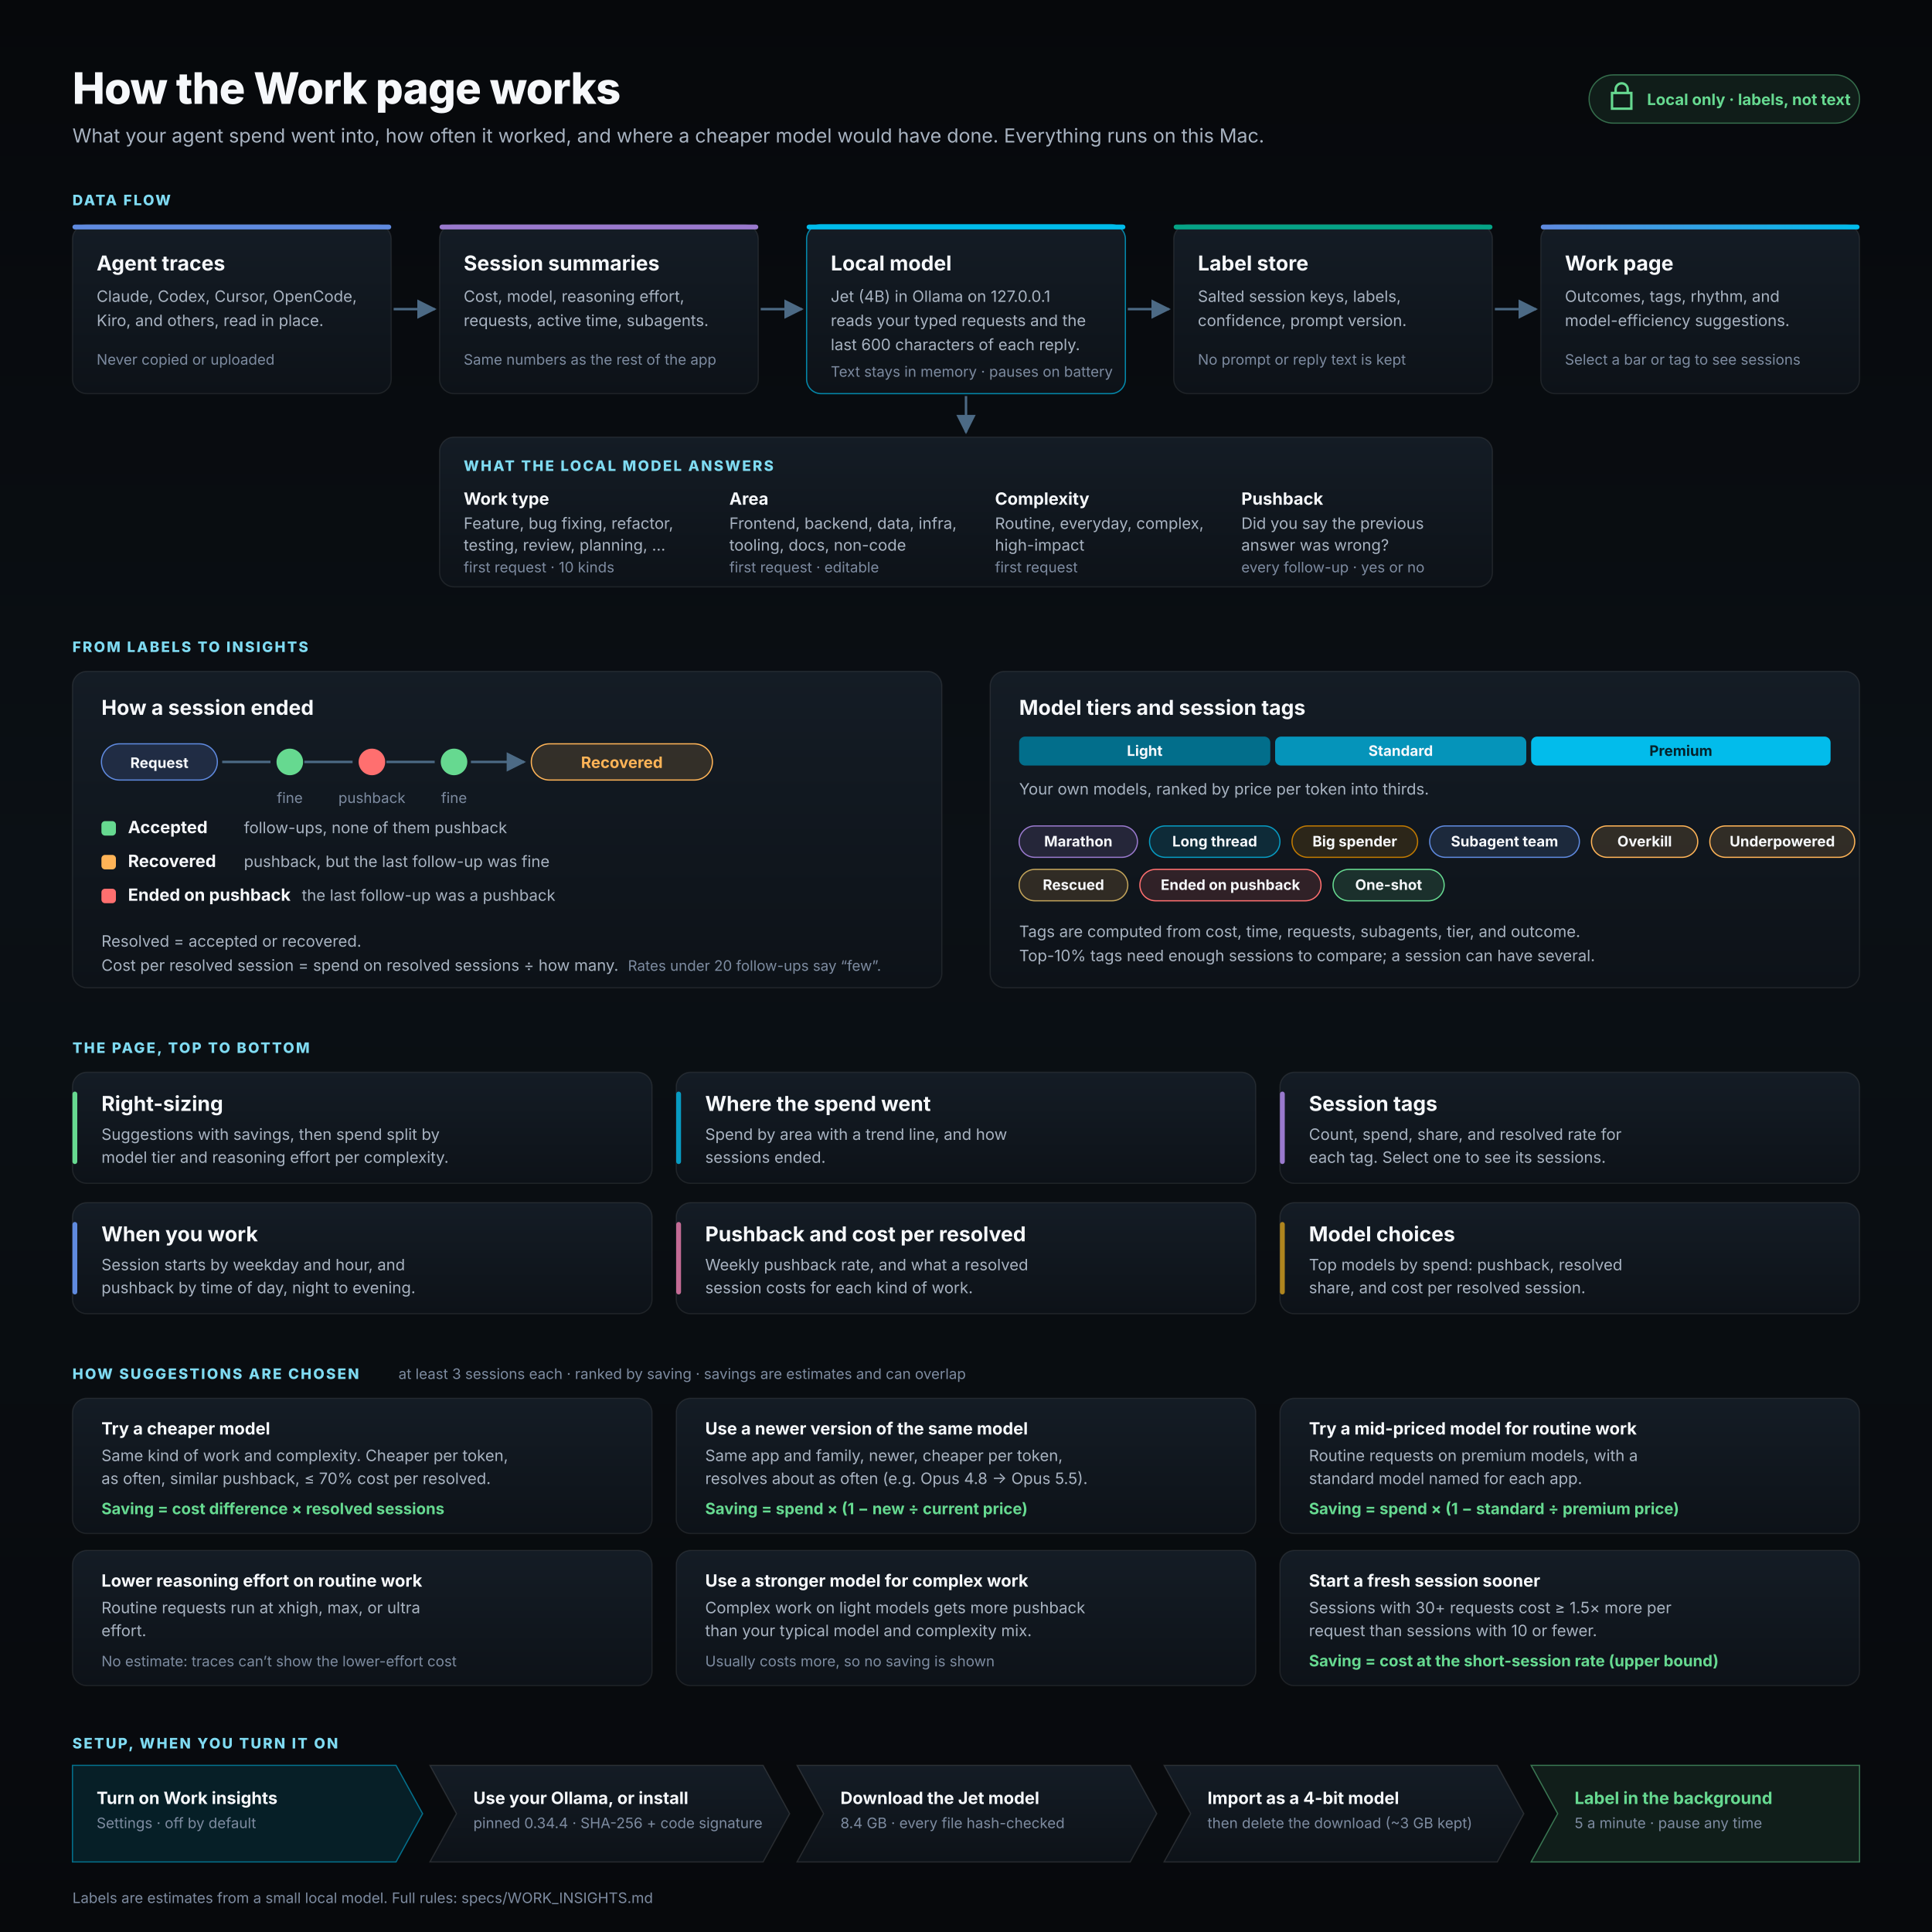
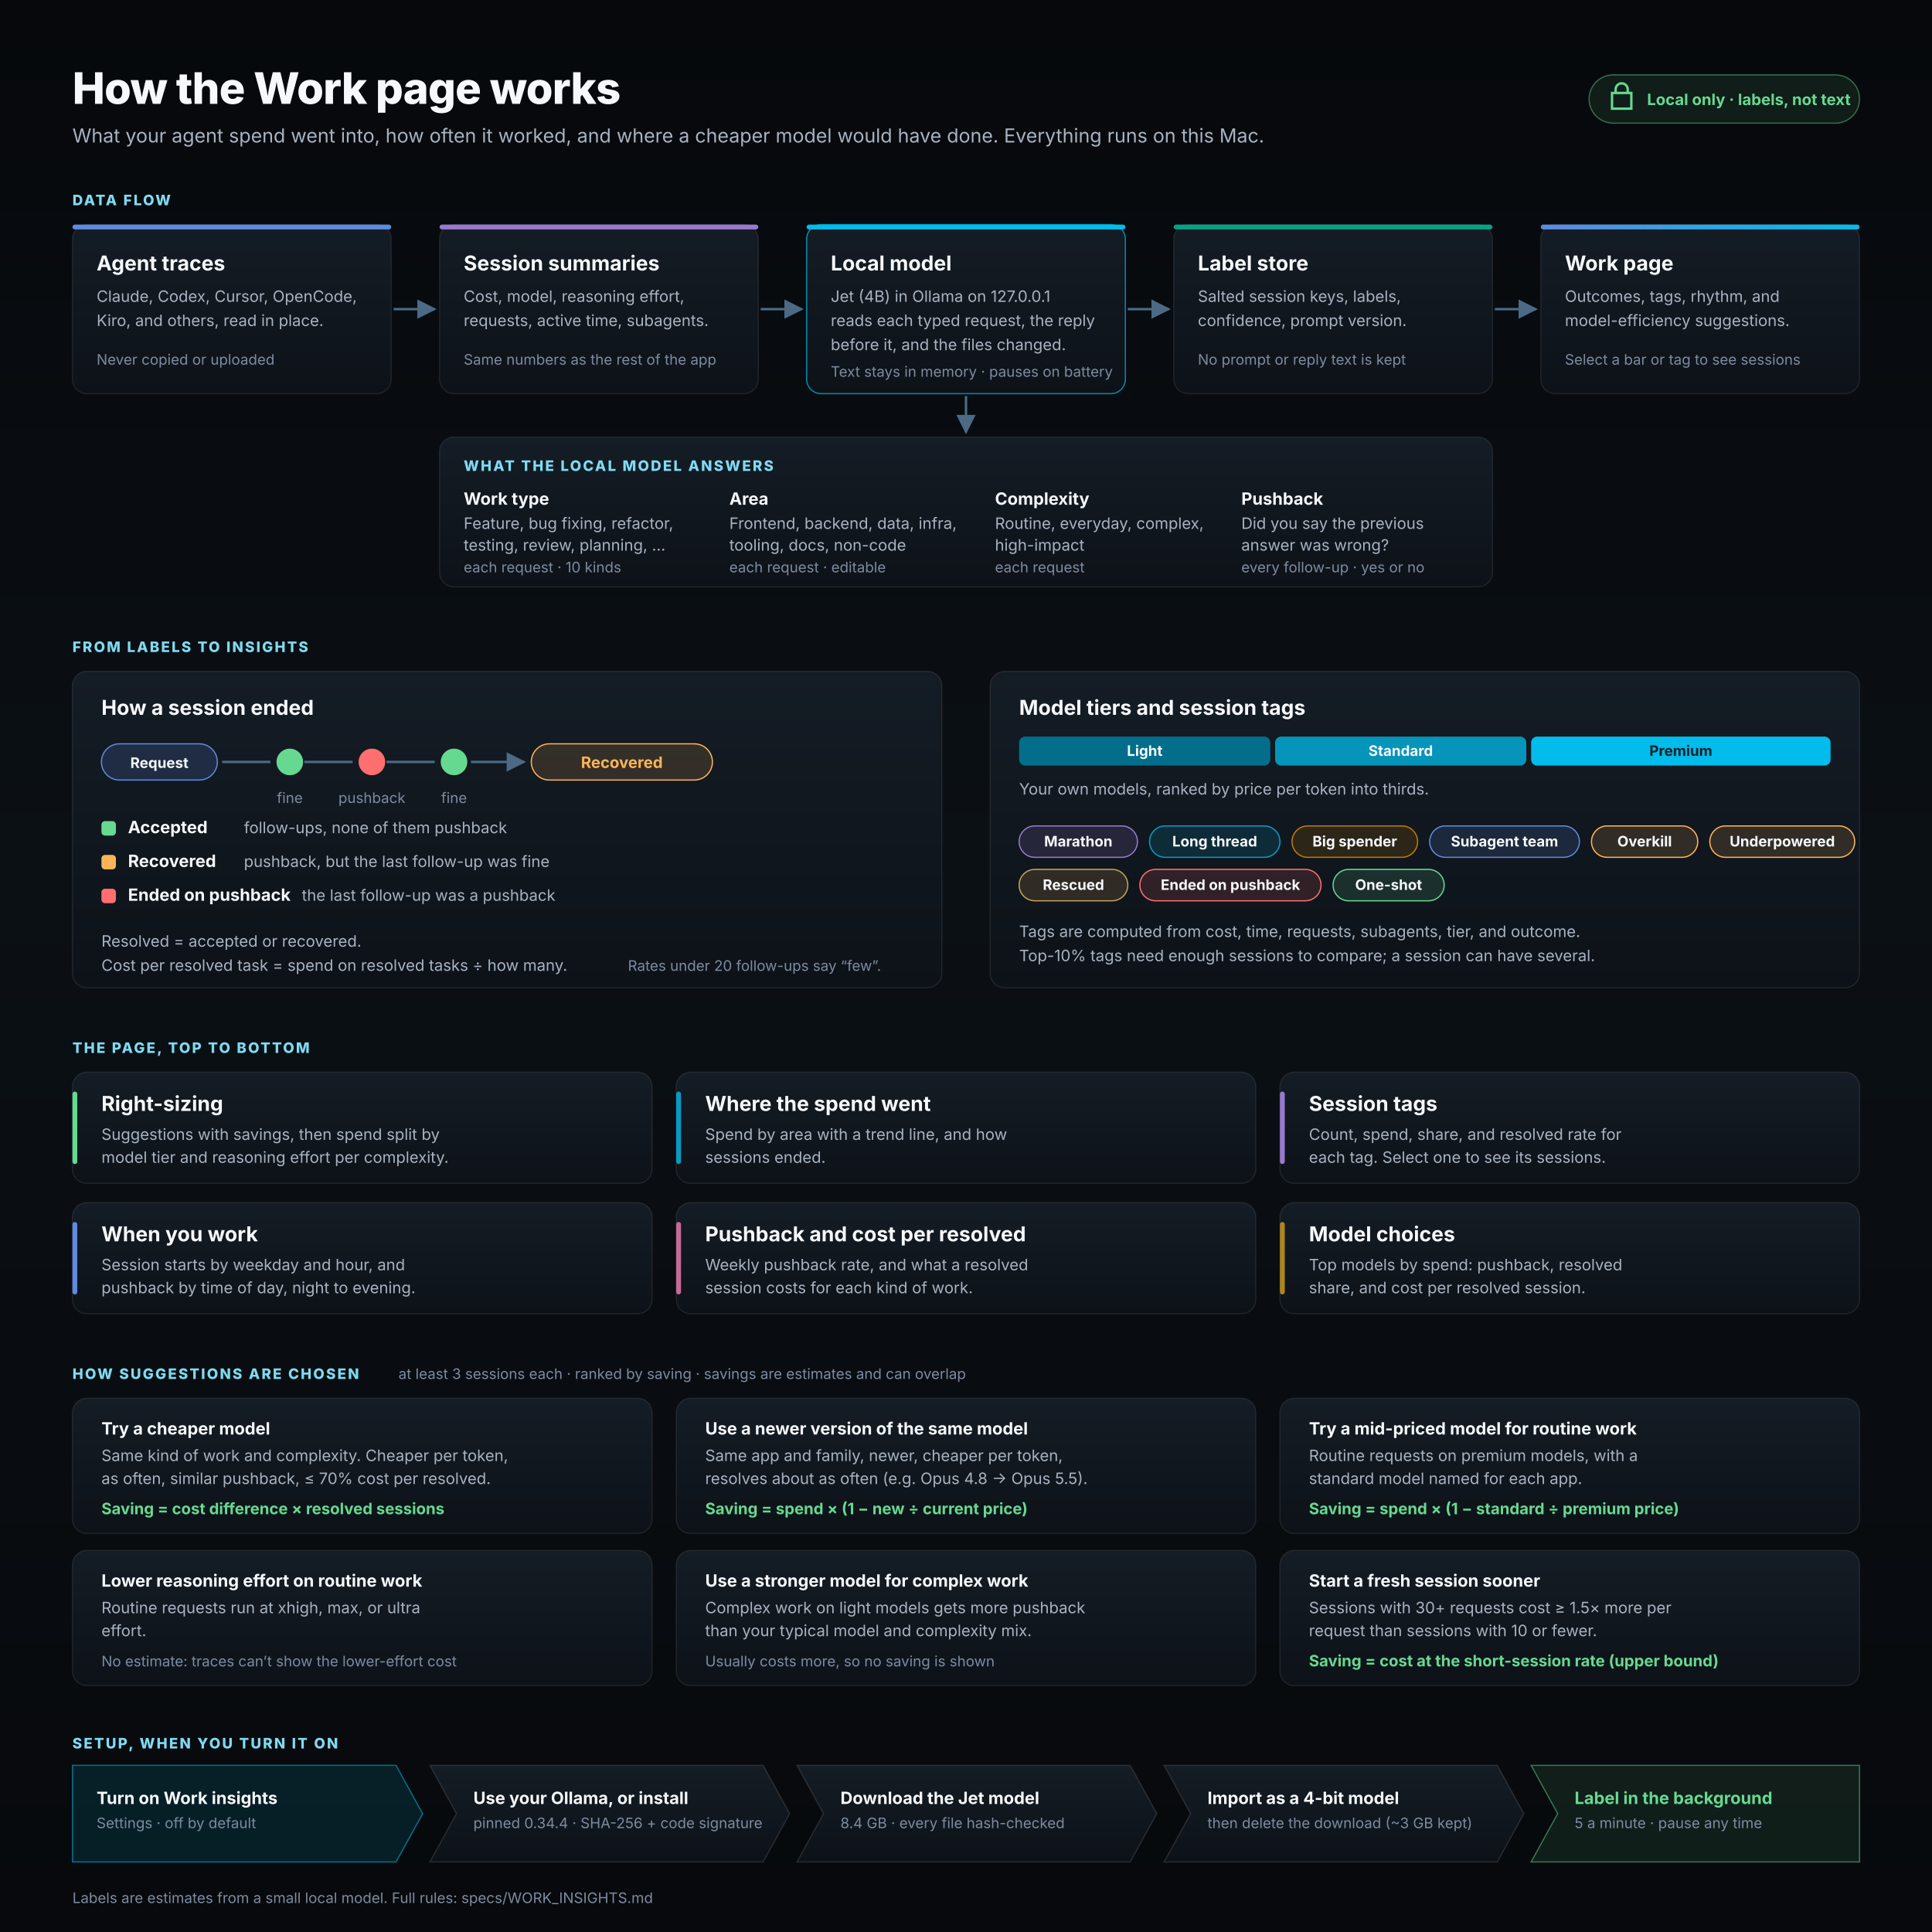
<svg xmlns="http://www.w3.org/2000/svg" width="1600" height="1600" viewBox="0 0 1600 1600" role="img" aria-labelledby="t d">
  <defs>
    <linearGradient id="bg" x1="0" y1="0" x2="0" y2="1">
      <stop offset="0" stop-color="#06080b" />
      <stop offset=".45" stop-color="#0b1015" />
      <stop offset="1" stop-color="#07090c" />
    </linearGradient>
    <linearGradient id="panel" x1="0" y1="0" x2="0" y2="1">
      <stop offset="0" stop-color="#141c25" />
      <stop offset="1" stop-color="#0d1218" />
    </linearGradient>
    <linearGradient id="glow" x1="0" y1="0" x2="1" y2="0">
      <stop offset="0" stop-color="#5f8adf" />
      <stop offset="1" stop-color="#00bceb" />
    </linearGradient>
    <marker id="arrow" viewBox="0 0 10 10" refX="9" refY="5" markerWidth="8" markerHeight="8" orient="auto-start-reverse">
      <path d="M0 0L10 5L0 10z" fill="#4c6a85" />
    </marker>
    <pattern id="stripe" width="8" height="8" patternUnits="userSpaceOnUse" patternTransform="rotate(45)">
      <rect width="8" height="8" fill="#02bceb" />
      <rect width="3" height="8" fill="#c17a01" />
    </pattern>
    <style>
      text{font-family:-apple-system,BlinkMacSystemFont,"Segoe UI",Inter,system-ui,sans-serif;fill:#f6f8fb}
      .h1{font-size:36px;font-weight:800;letter-spacing:-.5px}
      .sub{font-size:16px;fill:#a8b3c1}
      .eye{font-size:12px;font-weight:800;letter-spacing:1.4px;fill:#7fdbf2}
      .h3{font-size:17px;font-weight:700}
      .h4{font-size:14px;font-weight:700}
      .t{font-size:13px;fill:#a8b3c1}
      .s{font-size:12px;fill:#7d8ba0}
      .num{font-size:13px;font-weight:700;fill:#66d990}
      .card{fill:url(#panel);stroke:rgba(255,255,255,.085);stroke-width:1}
      .line{stroke:#4c6a85;stroke-width:2;fill:none}
    </style>
  </defs>
  <rect width="1600" height="1600" fill="url(#bg)" />
  <text class="h1" x="60" y="86">How the Work page works</text>
  <text class="sub" x="60" y="118">What your agent spend went into, how often it worked, and where a cheaper model would have done. Everything runs on this Mac.</text>
  <g transform="translate(1316 62)">
    <rect width="224" height="40" rx="20" fill="rgba(102,217,144,.10)" stroke="rgba(102,217,144,.45)" />
    <path d="M22 16h10v-3a5 5 0 0 0-10 0v3zm-3 0h16v13h-16z" fill="none" stroke="#66d990" stroke-width="2" transform="translate(0 -1)" />
    <text x="48" y="25" style="font-size:13px;font-weight:700;fill:#66d990">Local only · labels, not text</text>
  </g>
  <text class="eye" x="60" y="170">DATA FLOW</text>
  <g>
    <rect class="card" x="60" y="186" width="264" height="140" rx="12" />
    <rect x="60" y="186" width="264" height="4" rx="2" fill="#5f8adf" />
    <text class="h3" x="80" y="224">Agent traces</text>
    <text class="t" x="80" y="250">Claude, Codex, Cursor, OpenCode,</text>
    <text class="t" x="80" y="270">Kiro, and others, read in place.</text>
    <text class="s" x="80" y="302">Never copied or uploaded</text>
    <rect class="card" x="364" y="186" width="264" height="140" rx="12" />
    <rect x="364" y="186" width="264" height="4" rx="2" fill="#9979cd" />
    <text class="h3" x="384" y="224">Session summaries</text>
    <text class="t" x="384" y="250">Cost, model, reasoning effort,</text>
    <text class="t" x="384" y="270">requests, active time, subagents.</text>
    <text class="s" x="384" y="302">Same numbers as the rest of the app</text>
    <rect class="card" x="668" y="186" width="264" height="140" rx="12" style="stroke:#00bceb;stroke-opacity:.7" />
    <rect x="668" y="186" width="264" height="4" rx="2" fill="#00bceb" />
    <text class="h3" x="688" y="224">Local model</text>
    <text class="t" x="688" y="250">Jet (4B) in Ollama on 127.0.0.1</text>
-     <text class="t" x="688" y="270">reads your typed requests and the</text>
-     <text class="t" x="688" y="290">last 600 characters of each reply.</text>
+     <text class="t" x="688" y="270">reads each typed request, the reply</text>
+     <text class="t" x="688" y="290">before it, and the files changed.</text>
    <text class="s" x="688" y="312">Text stays in memory · pauses on battery</text>
    <rect class="card" x="972" y="186" width="264" height="140" rx="12" />
    <rect x="972" y="186" width="264" height="4" rx="2" fill="#05a386" />
    <text class="h3" x="992" y="224">Label store</text>
    <text class="t" x="992" y="250">Salted session keys, labels,</text>
    <text class="t" x="992" y="270">confidence, prompt version.</text>
    <text class="s" x="992" y="302">No prompt or reply text is kept</text>
    <rect class="card" x="1276" y="186" width="264" height="140" rx="12" />
    <rect x="1276" y="186" width="264" height="4" rx="2" fill="url(#glow)" />
    <text class="h3" x="1296" y="224">Work page</text>
    <text class="t" x="1296" y="250">Outcomes, tags, rhythm, and</text>
    <text class="t" x="1296" y="270">model-efficiency suggestions.</text>
    <text class="s" x="1296" y="302">Select a bar or tag to see sessions</text>
    <path class="line" d="M326 256H360" marker-end="url(#arrow)" />
    <path class="line" d="M630 256H664" marker-end="url(#arrow)" />
    <path class="line" d="M934 256H968" marker-end="url(#arrow)" />
    <path class="line" d="M1238 256H1272" marker-end="url(#arrow)" />
    <path class="line" d="M800 328V358" marker-end="url(#arrow)" />
  </g>
  <rect class="card" x="364" y="362" width="872" height="124" rx="12" />
  <text class="eye" x="384" y="390">WHAT THE LOCAL MODEL ANSWERS</text>
  <g>
    <text class="h4" x="384" y="418">Work type</text>
    <text class="t" x="384" y="438">Feature, bug fixing, refactor,</text>
    <text class="t" x="384" y="456">testing, review, planning, …</text>
-     <text class="s" x="384" y="474">first request · 10 kinds</text>
+     <text class="s" x="384" y="474">each request · 10 kinds</text>
    <text class="h4" x="604" y="418">Area</text>
    <text class="t" x="604" y="438">Frontend, backend, data, infra,</text>
    <text class="t" x="604" y="456">tooling, docs, non-code</text>
-     <text class="s" x="604" y="474">first request · editable</text>
+     <text class="s" x="604" y="474">each request · editable</text>
    <text class="h4" x="824" y="418">Complexity</text>
    <text class="t" x="824" y="438">Routine, everyday, complex,</text>
    <text class="t" x="824" y="456">high-impact</text>
-     <text class="s" x="824" y="474">first request</text>
+     <text class="s" x="824" y="474">each request</text>
    <text class="h4" x="1028" y="418">Pushback</text>
    <text class="t" x="1028" y="438">Did you say the previous</text>
    <text class="t" x="1028" y="456">answer was wrong?</text>
    <text class="s" x="1028" y="474">every follow-up · yes or no</text>
  </g>
  <text class="eye" x="60" y="540">FROM LABELS TO INSIGHTS</text>
  <rect class="card" x="60" y="556" width="720" height="262" rx="12" />
  <text class="h3" x="84" y="592">How a session ended</text>
  <g transform="translate(84 616)">
    <rect width="96" height="30" rx="15" fill="rgba(95,138,223,.18)" stroke="#5f8adf" />
    <text x="48" y="20" text-anchor="middle" style="font-size:12px;font-weight:700">Request</text>
    <path d="M100 15H140" class="line" />
    <circle cx="156" cy="15" r="11" fill="#66d990" />
    <text x="156" y="49" text-anchor="middle" class="s">fine</text>
    <path d="M168 15H208" class="line" />
    <circle cx="224" cy="15" r="11" fill="#ff6f6f" />
    <text x="224" y="49" text-anchor="middle" class="s">pushback</text>
    <path d="M236 15H276" class="line" />
    <circle cx="292" cy="15" r="11" fill="#66d990" />
    <text x="292" y="49" text-anchor="middle" class="s">fine</text>
    <path d="M306 15H350" class="line" marker-end="url(#arrow)" />
    <rect x="356" width="150" height="30" rx="15" fill="rgba(255,180,87,.14)" stroke="#ffb457" />
    <text x="431" y="20" text-anchor="middle" style="font-size:13px;font-weight:700;fill:#ffb457">Recovered</text>
  </g>
  <g transform="translate(84 690)">
    <rect width="12" height="12" rx="3" y="-10" fill="#66d990" />
    <text class="h4" x="22" y="0">Accepted</text>
    <text class="t" x="118" y="0">follow-ups, none of them pushback</text>
    <rect width="12" height="12" rx="3" y="18" fill="#ffb457" />
    <text class="h4" x="22" y="28">Recovered</text>
    <text class="t" x="118" y="28">pushback, but the last follow-up was fine</text>
    <rect width="12" height="12" rx="3" y="46" fill="#ff6f6f" />
    <text class="h4" x="22" y="56">Ended on pushback</text>
    <text class="t" x="166" y="56">the last follow-up was a pushback</text>
  </g>
  <text class="t" x="84" y="784">Resolved = accepted or recovered.</text>
-   <text class="t" x="84" y="804">Cost per resolved session = spend on resolved sessions ÷ how many.</text>
+   <text class="t" x="84" y="804">Cost per resolved task = spend on resolved tasks ÷ how many.</text>
  <text class="s" x="520" y="804">Rates under 20 follow-ups say “few”.</text>
  <rect class="card" x="820" y="556" width="720" height="262" rx="12" />
  <text class="h3" x="844" y="592">Model tiers and session tags</text>
  <g transform="translate(844 610)">
    <rect width="208" height="24" rx="5" fill="#026e8b" />
    <rect x="212" width="208" height="24" rx="5" fill="#0594ba" />
    <rect x="424" width="248" height="24" rx="5" fill="#02bceb" />
    <text x="104" y="16" text-anchor="middle" style="font-size:12px;font-weight:700">Light</text>
    <text x="316" y="16" text-anchor="middle" style="font-size:12px;font-weight:700">Standard</text>
    <text x="548" y="16" text-anchor="middle" style="font-size:12px;font-weight:700;fill:#05222b">Premium</text>
    <text class="t" x="0" y="48">Your own models, ranked by price per token into thirds.</text>
  </g>
  <g transform="translate(844 684)" style="font-size:12px;font-weight:700">
    <rect width="98" height="26" rx="13" fill="rgba(153,121,205,.16)" stroke="#9979cd" />
    <text x="49" y="17" text-anchor="middle">Marathon</text>
    <rect x="108" width="108" height="26" rx="13" fill="rgba(7,155,194,.16)" stroke="#079bc2" />
    <text x="162" y="17" text-anchor="middle">Long thread</text>
    <rect x="226" width="104" height="26" rx="13" fill="rgba(193,122,1,.16)" stroke="#c17a01" />
    <text x="278" y="17" text-anchor="middle">Big spender</text>
    <rect x="340" width="124" height="26" rx="13" fill="rgba(95,138,223,.16)" stroke="#5f8adf" />
    <text x="402" y="17" text-anchor="middle">Subagent team</text>
    <rect x="474" width="88" height="26" rx="13" fill="rgba(255,180,87,.14)" stroke="#ffb457" />
    <text x="518" y="17" text-anchor="middle">Overkill</text>
    <rect x="572" width="120" height="26" rx="13" fill="rgba(255,180,87,.14)" stroke="#ffb457" />
    <text x="632" y="17" text-anchor="middle">Underpowered</text>
    <rect y="36" width="90" height="26" rx="13" fill="rgba(255,180,87,.14)" stroke="#c1a35a" />
    <text x="45" y="53" text-anchor="middle">Rescued</text>
    <rect x="100" y="36" width="150" height="26" rx="13" fill="rgba(255,111,111,.14)" stroke="#ff6f6f" />
    <text x="175" y="53" text-anchor="middle">Ended on pushback</text>
    <rect x="260" y="36" width="92" height="26" rx="13" fill="rgba(102,217,144,.14)" stroke="#66d990" />
    <text x="306" y="53" text-anchor="middle">One-shot</text>
  </g>
  <text class="t" x="844" y="776">Tags are computed from cost, time, requests, subagents, tier, and outcome.</text>
  <text class="t" x="844" y="796">Top-10% tags need enough sessions to compare; a session can have several.</text>
  <text class="eye" x="60" y="872">THE PAGE, TOP TO BOTTOM</text>
  <g>
    <rect class="card" x="60" y="888" width="480" height="92" rx="12" />
    <rect x="60" y="904" width="4" height="60" rx="2" fill="#66d990" />
    <text class="h3" x="84" y="920">Right-sizing</text>
    <text class="t" x="84" y="944">Suggestions with savings, then spend split by</text>
    <text class="t" x="84" y="963">model tier and reasoning effort per complexity.</text>
    <rect class="card" x="560" y="888" width="480" height="92" rx="12" />
    <rect x="560" y="904" width="4" height="60" rx="2" fill="#079bc2" />
    <text class="h3" x="584" y="920">Where the spend went</text>
    <text class="t" x="584" y="944">Spend by area with a trend line, and how</text>
    <text class="t" x="584" y="963">sessions ended.</text>
    <rect class="card" x="1060" y="888" width="480" height="92" rx="12" />
    <rect x="1060" y="904" width="4" height="60" rx="2" fill="#9979cd" />
    <text class="h3" x="1084" y="920">Session tags</text>
    <text class="t" x="1084" y="944">Count, spend, share, and resolved rate for</text>
    <text class="t" x="1084" y="963">each tag. Select one to see its sessions.</text>
    <rect class="card" x="60" y="996" width="480" height="92" rx="12" />
    <rect x="60" y="1012" width="4" height="60" rx="2" fill="#5f8adf" />
    <text class="h3" x="84" y="1028">When you work</text>
    <text class="t" x="84" y="1052">Session starts by weekday and hour, and</text>
    <text class="t" x="84" y="1071">pushback by time of day, night to evening.</text>
    <rect class="card" x="560" y="996" width="480" height="92" rx="12" />
    <rect x="560" y="1012" width="4" height="60" rx="2" fill="#c36b95" />
    <text class="h3" x="584" y="1028">Pushback and cost per resolved</text>
    <text class="t" x="584" y="1052">Weekly pushback rate, and what a resolved</text>
    <text class="t" x="584" y="1071">session costs for each kind of work.</text>
    <rect class="card" x="1060" y="996" width="480" height="92" rx="12" />
    <rect x="1060" y="1012" width="4" height="60" rx="2" fill="#af851e" />
    <text class="h3" x="1084" y="1028">Model choices</text>
    <text class="t" x="1084" y="1052">Top models by spend: pushback, resolved</text>
    <text class="t" x="1084" y="1071">share, and cost per resolved session.</text>
  </g>
  <text class="eye" x="60" y="1142">HOW SUGGESTIONS ARE CHOSEN</text>
  <text class="s" x="330" y="1142">at least 3 sessions each · ranked by saving · savings are estimates and can overlap</text>
  <g>
    <rect class="card" x="60" y="1158" width="480" height="112" rx="12" />
    <text class="h4" x="84" y="1188">Try a cheaper model</text>
    <text class="t" x="84" y="1210">Same kind of work and complexity. Cheaper per token,</text>
    <text class="t" x="84" y="1229">as often, similar pushback, ≤ 70% cost per resolved.</text>
    <text class="num" x="84" y="1254">Saving = cost difference × resolved sessions</text>
    <rect class="card" x="560" y="1158" width="480" height="112" rx="12" />
    <text class="h4" x="584" y="1188">Use a newer version of the same model</text>
    <text class="t" x="584" y="1210">Same app and family, newer, cheaper per token,</text>
    <text class="t" x="584" y="1229">resolves about as often (e.g. Opus 4.8 → Opus 5.5).</text>
    <text class="num" x="584" y="1254">Saving = spend × (1 − new ÷ current price)</text>
    <rect class="card" x="1060" y="1158" width="480" height="112" rx="12" />
    <text class="h4" x="1084" y="1188">Try a mid-priced model for routine work</text>
    <text class="t" x="1084" y="1210">Routine requests on premium models, with a</text>
    <text class="t" x="1084" y="1229">standard model named for each app.</text>
    <text class="num" x="1084" y="1254">Saving = spend × (1 − standard ÷ premium price)</text>
    <rect class="card" x="60" y="1284" width="480" height="112" rx="12" />
    <text class="h4" x="84" y="1314">Lower reasoning effort on routine work</text>
    <text class="t" x="84" y="1336">Routine requests run at xhigh, max, or ultra</text>
    <text class="t" x="84" y="1355">effort.</text>
    <text class="s" x="84" y="1380">No estimate: traces can’t show the lower-effort cost</text>
    <rect class="card" x="560" y="1284" width="480" height="112" rx="12" />
    <text class="h4" x="584" y="1314">Use a stronger model for complex work</text>
    <text class="t" x="584" y="1336">Complex work on light models gets more pushback</text>
    <text class="t" x="584" y="1355">than your typical model and complexity mix.</text>
    <text class="s" x="584" y="1380">Usually costs more, so no saving is shown</text>
    <rect class="card" x="1060" y="1284" width="480" height="112" rx="12" />
    <text class="h4" x="1084" y="1314">Start a fresh session sooner</text>
    <text class="t" x="1084" y="1336">Sessions with 30+ requests cost ≥ 1.5× more per</text>
    <text class="t" x="1084" y="1355">request than sessions with 10 or fewer.</text>
    <text class="num" x="1084" y="1380">Saving = cost at the short-session rate (upper bound)</text>
  </g>
  <text class="eye" x="60" y="1448">SETUP, WHEN YOU TURN IT ON</text>
  <g style="font-size:13px">
    <path d="M60 1462h268l22 40-22 40H60z" fill="rgba(0,188,235,.12)" stroke="rgba(0,188,235,.55)" />
    <text class="h4" x="80" y="1494">Turn on Work insights</text>
    <text class="s" x="80" y="1514">Settings · off by default</text>
    <path d="M356 1462h276l22 40-22 40H356l22-40z" fill="url(#panel)" stroke="rgba(255,255,255,.12)" />
    <text class="h4" x="392" y="1494">Use your Ollama, or install</text>
    <text class="s" x="392" y="1514">pinned 0.34.4 · SHA-256 + code signature</text>
    <path d="M660 1462h276l22 40-22 40H660l22-40z" fill="url(#panel)" stroke="rgba(255,255,255,.12)" />
    <text class="h4" x="696" y="1494">Download the Jet model</text>
    <text class="s" x="696" y="1514">8.4 GB · every file hash-checked</text>
    <path d="M964 1462h276l22 40-22 40H964l22-40z" fill="url(#panel)" stroke="rgba(255,255,255,.12)" />
    <text class="h4" x="1000" y="1494">Import as a 4-bit model</text>
    <text class="s" x="1000" y="1514">then delete the download (~3 GB kept)</text>
    <path d="M1268 1462h272v80H1268l22-40z" fill="rgba(102,217,144,.10)" stroke="rgba(102,217,144,.5)" />
    <text class="h4" x="1304" y="1494" style="fill:#66d990">Label in the background</text>
    <text class="s" x="1304" y="1514">5 a minute · pause any time</text>
  </g>
  <text class="s" x="60" y="1576">Labels are estimates from a small local model. Full rules: specs/WORK_INSIGHTS.md</text>
</svg>
